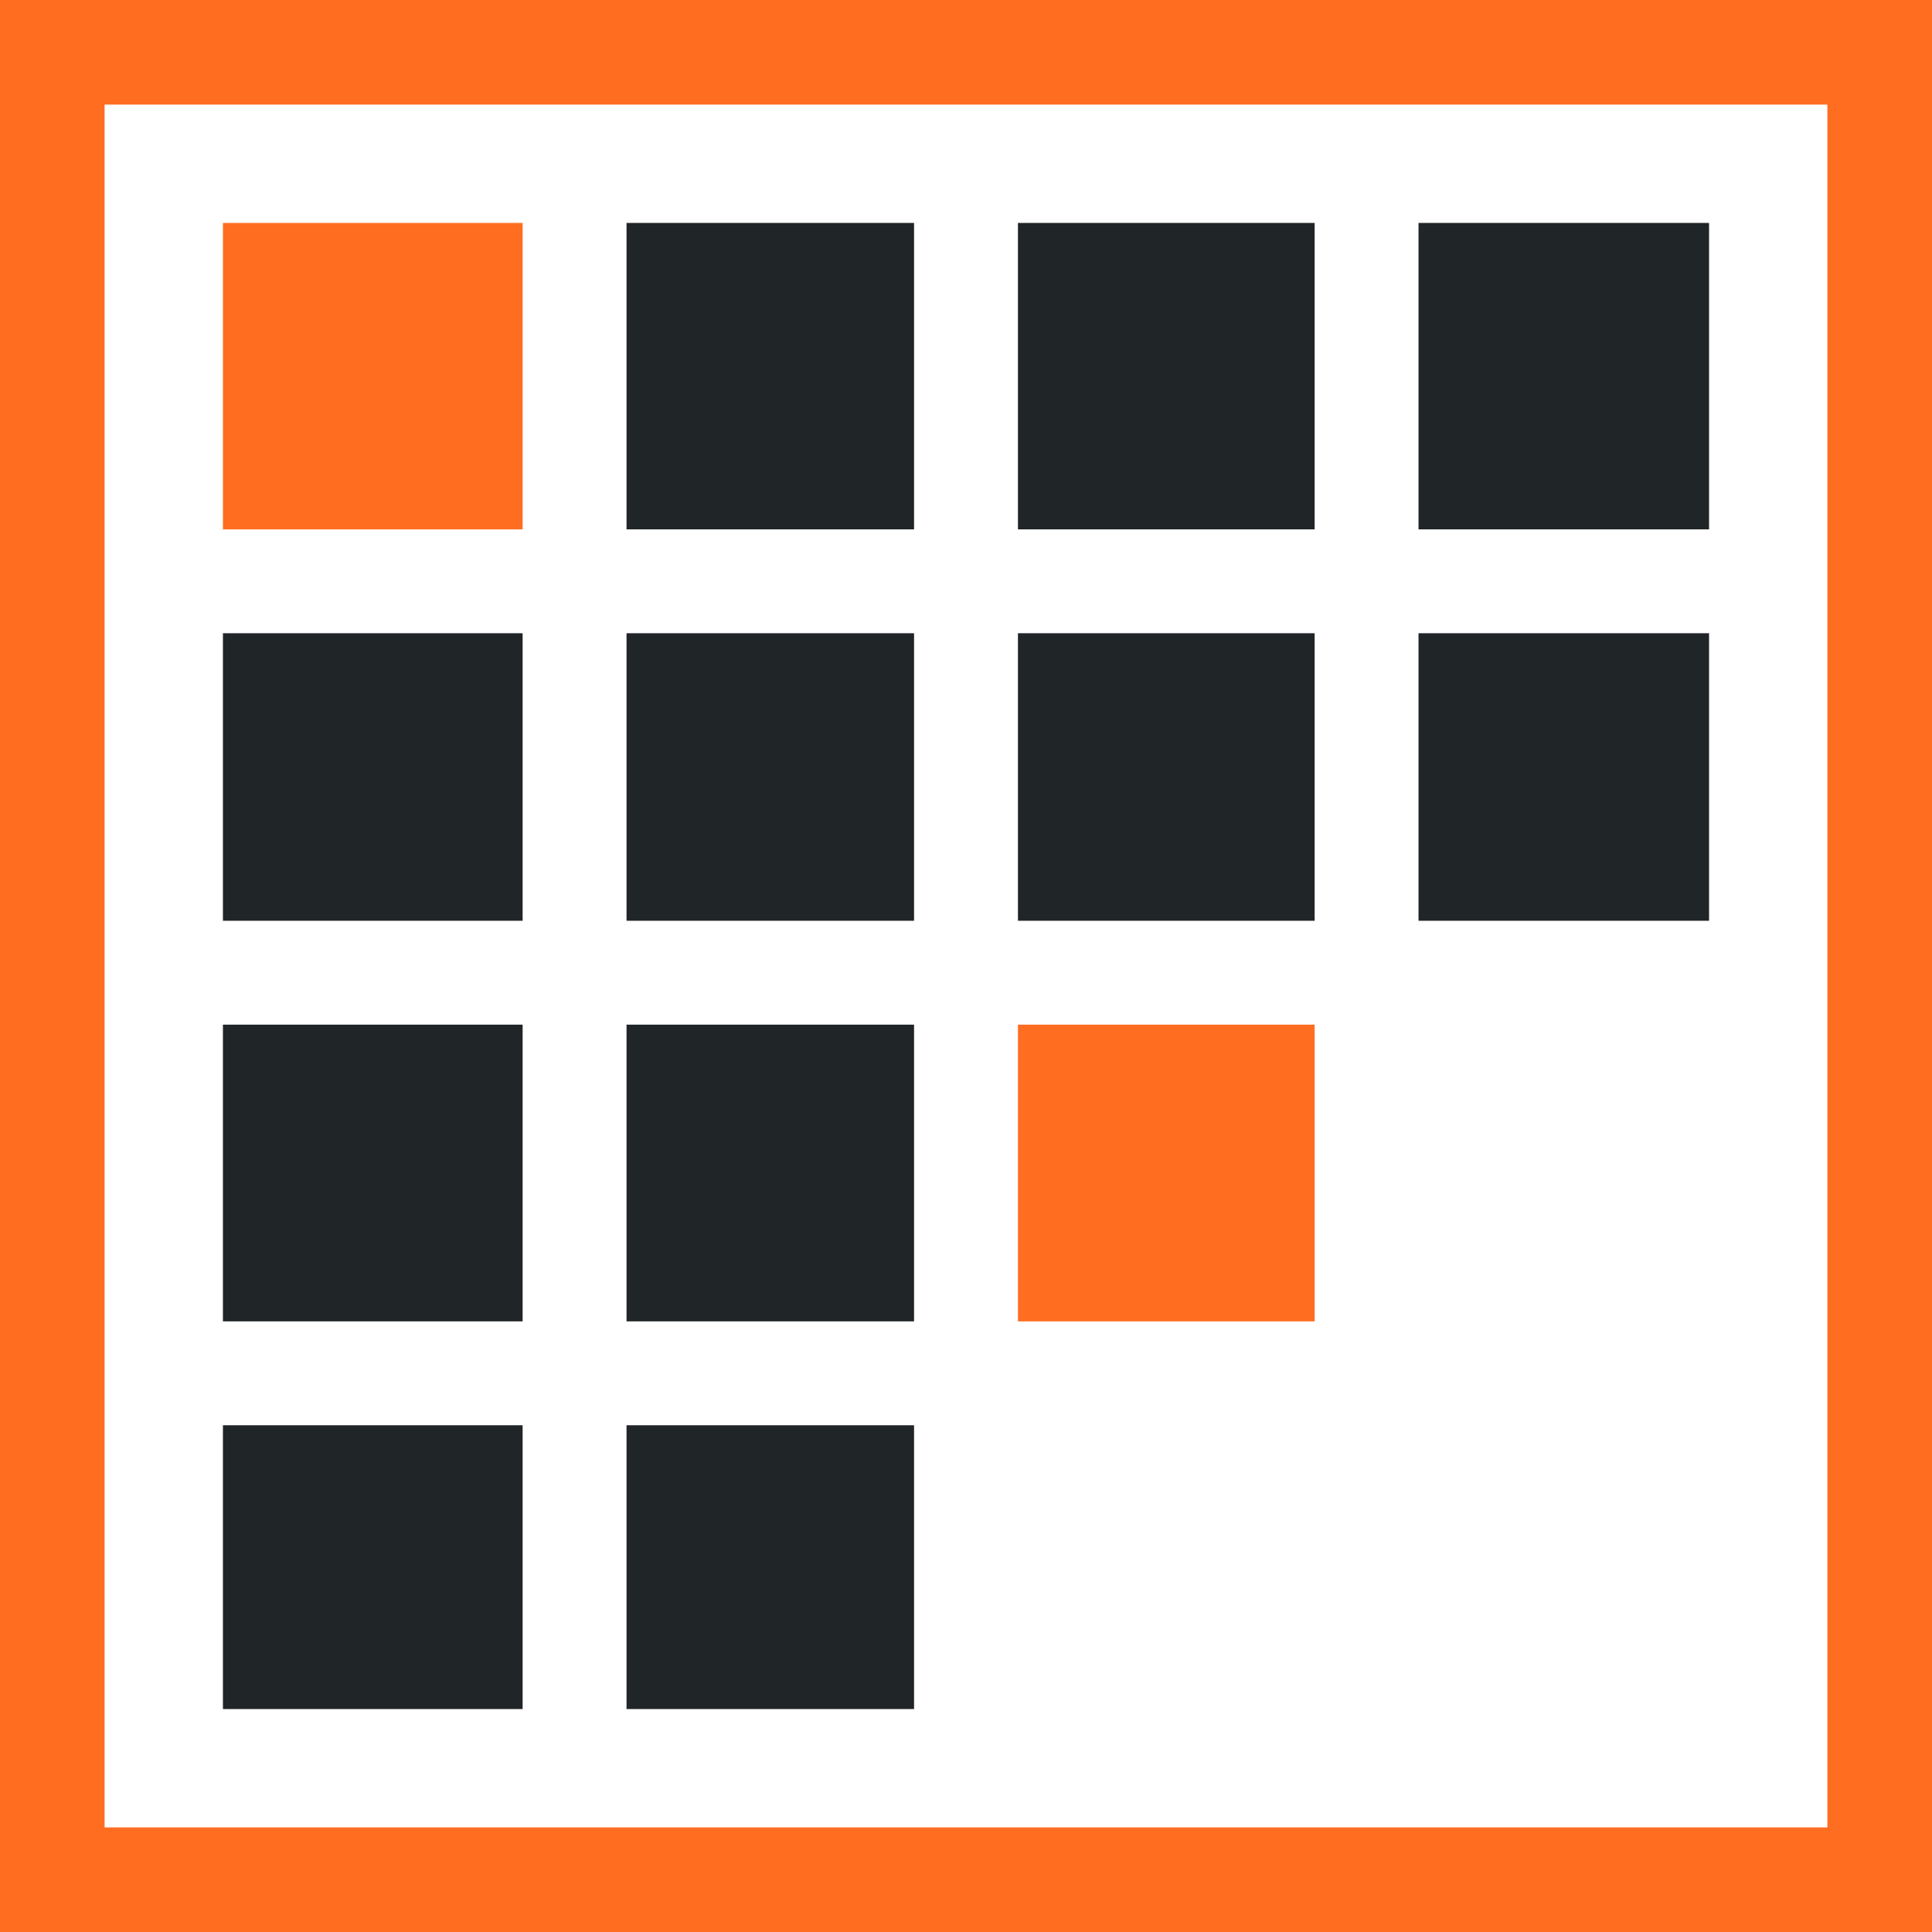
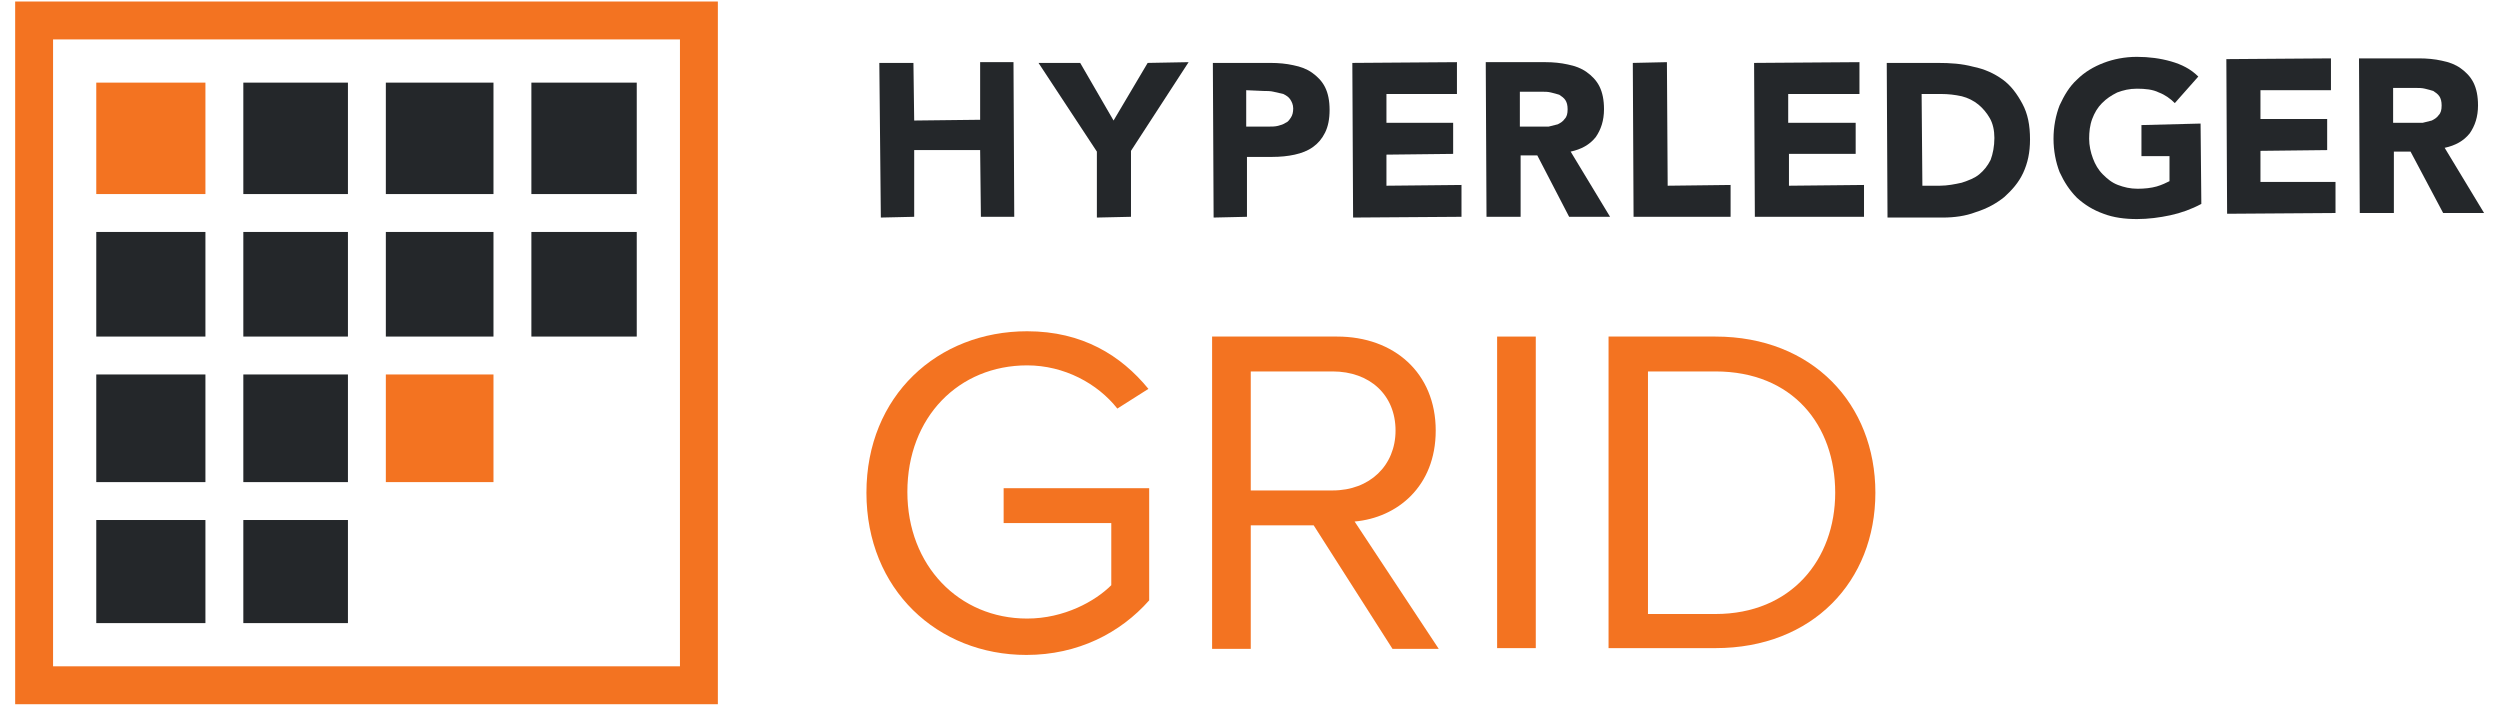
- <svg xmlns="http://www.w3.org/2000/svg" viewBox="0 309.231 174.063 174.064">
-   <defs>
-     <clipPath id="clippath1">
-       <path d="M 0 308.706 L 612 308.706 L 612 483.295 L 0 483.295 Z" style="fill: none; clip-rule: nonzero;" />
-     </clipPath>
-     <clipPath id="clippath3" style="clip-path: url(#clippath2);">
-       <path d="M 0 308.706 L 612 308.706 L 612 483.295 L 0 483.295 Z" style="fill: none; clip-rule: nonzero;" />
-     </clipPath>
-     <clipPath id="clippath2" transform="">
-       <path d="M 0.113 482.769 L 611.395 482.769 L 611.395 308.705 L 0.113 308.705 Z" style="fill: none; clip-rule: nonzero;" />
-     </clipPath>
-   </defs>
+ <svg xmlns="http://www.w3.org/2000/svg" version="1.1" id="Layer_1" x="0px" y="0px" viewBox="0 0 329.8 93.1" style="enable-background:new 0 0 329.8 93.1;" xml:space="preserve">
+   <style type="text/css">
+ 	.st0{fill:#24272A;}
+ 	.st1{fill:#F37321;}
+ </style>
  <g>
-     <path d="M 91.712 329.316 L 118.443 329.316 L 118.443 356.924 L 91.712 356.924 Z" style="fill: rgb(32, 37, 39); fill-opacity: 1; clip-path: url(#clippath1);" />
-     <path d="M 127.801 329.316 L 153.978 329.316 L 153.978 356.924 L 127.801 356.924 Z" style="fill: rgb(32, 37, 39); fill-opacity: 1; clip-path: url(#clippath1);" />
-     <path d="M 20.085 366.282 L 47.086 366.282 L 47.086 392.187 L 20.085 392.187 Z" style="fill: rgb(32, 37, 39); fill-opacity: 1; clip-path: url(#clippath1);" />
-     <path d="M 91.712 366.282 L 118.443 366.282 L 118.443 392.187 L 91.712 392.187 Z" style="fill: rgb(32, 37, 39); fill-opacity: 1; clip-path: url(#clippath1);" />
-     <path d="M 56.447 437.639 L 82.353 437.639 L 82.353 463.209 L 56.447 463.209 Z" style="fill: rgb(32, 37, 39); fill-opacity: 1; clip-path: url(#clippath1);" />
-     <path d="M 56.447 329.316 L 82.353 329.316 L 82.353 356.924 L 56.447 356.924 Z" style="fill: rgb(32, 37, 39); fill-opacity: 1; clip-path: url(#clippath1);" />
-     <path d="M 127.801 366.282 L 153.978 366.282 L 153.978 392.187 L 127.801 392.187 Z" style="fill: rgb(32, 37, 39); fill-opacity: 1; clip-path: url(#clippath1);" />
-     <path d="M 56.447 366.282 L 82.353 366.282 L 82.353 392.187 L 56.447 392.187 Z" style="fill: rgb(32, 37, 39); fill-opacity: 1; clip-path: url(#clippath1);" />
-     <path d="M 56.447 401.547 L 82.353 401.547 L 82.353 428.28 L 56.447 428.28 Z" style="fill: rgb(32, 37, 39); fill-opacity: 1; clip-path: url(#clippath1);" />
-     <path d="M 91.712 401.547 L 118.443 401.547 L 118.443 428.28 L 91.712 428.28 Z" style="fill: rgb(255, 109, 33); fill-opacity: 1; clip-path: url(#clippath1);" />
-     <path d="M 20.085 329.316 L 47.086 329.316 L 47.086 356.924 L 20.085 356.924 Z" style="fill: rgb(255, 109, 33); fill-opacity: 1; clip-path: url(#clippath1);" />
-     <path d="M 20.085 437.639 L 47.086 437.639 L 47.086 463.209 L 20.085 463.209 Z" style="fill: rgb(32, 37, 39); fill-opacity: 1; clip-path: url(#clippath1);" />
-     <path d="M 20.085 401.547 L 47.086 401.547 L 47.086 428.28 L 20.085 428.28 Z" style="fill: rgb(32, 37, 39); fill-opacity: 1; clip-path: url(#clippath3);" />
-     <path d="M 0 483.295 L 174.063 483.295 L 174.063 309.231 L 0 309.231 Z M 9.424 318.655 L 164.639 318.655 L 164.639 473.872 L 9.424 473.872 Z" style="fill: rgb(255, 109, 33); fill-opacity: 1; clip-path: url(#clippath3);" />
+     <g>
+       <polygon class="st0" points="120.6,19.8 129.3,19.8 129.4,28.6 133.8,28.6 133.7,8.2 129.3,8.2 129.3,15.8 120.6,15.9 120.5,8.3     116,8.3 116.2,28.7 120.6,28.6   " />
+       <polygon class="st0" points="144.7,28.7 149.2,28.6 149.2,19.9 156.8,8.2 151.4,8.3 146.9,15.9 142.5,8.3 137,8.3 144.7,20   " />
+       <path class="st0" d="M164.5,28.6l0-7.9l3.3,0c1.1,0,2.1-0.1,3-0.3c0.9-0.2,1.7-0.5,2.4-1c0.7-0.5,1.2-1.1,1.6-1.9    c0.4-0.8,0.6-1.8,0.6-3c0-1.2-0.2-2.2-0.6-3c-0.4-0.8-1-1.4-1.7-1.9c-0.7-0.5-1.5-0.8-2.5-1c-0.9-0.2-1.9-0.3-3-0.3l-7.6,0    l0.1,20.4L164.5,28.6z M166.7,12c0.4,0,0.9,0,1.3,0.1s0.9,0.2,1.3,0.3c0.4,0.2,0.7,0.4,0.9,0.7c0.2,0.3,0.4,0.7,0.4,1.2    c0,0.5-0.1,0.9-0.3,1.2c-0.2,0.3-0.4,0.6-0.7,0.7c-0.3,0.2-0.6,0.3-1,0.4c-0.4,0.1-0.8,0.1-1.2,0.1l-3,0l0-4.8L166.7,12z" />
+       <polygon class="st0" points="192.8,28.6 192.8,24.4 182.9,24.5 182.9,20.4 191.7,20.3 191.7,16.2 182.9,16.2 182.9,12.4     192.2,12.4 192.2,8.2 178.4,8.3 178.5,28.7   " />
+       <path class="st0" d="M207,28.6l5.4,0l-5.2-8.6c1.4-0.3,2.5-0.9,3.3-1.9c0.7-1,1.1-2.2,1.1-3.7c0-1.2-0.2-2.2-0.6-3    c-0.4-0.8-1-1.4-1.7-1.9c-0.7-0.5-1.5-0.8-2.5-1c-0.9-0.2-1.9-0.3-2.9-0.3l-7.9,0l0.1,20.4l4.5,0l0-8.1l2.2,0L207,28.6z     M200.5,16.7l0-4.6l2.9,0c0.4,0,0.8,0,1.2,0.1s0.8,0.2,1.1,0.3c0.3,0.2,0.6,0.4,0.8,0.7c0.2,0.3,0.3,0.7,0.3,1.2    c0,0.6-0.1,1-0.4,1.3c-0.2,0.3-0.5,0.5-0.9,0.7c-0.4,0.1-0.8,0.2-1.2,0.3c-0.4,0-0.9,0-1.3,0L200.5,16.7z" />
+       <polygon class="st0" points="228.3,28.6 228.3,24.4 220,24.5 219.9,8.2 215.4,8.3 215.5,28.6   " />
+       <polygon class="st0" points="245.9,28.6 245.9,24.4 236,24.5 236,20.3 244.8,20.3 244.8,16.2 235.9,16.2 235.9,12.4 245.3,12.4     245.3,8.2 231.4,8.3 231.5,28.6   " />
+       <path class="st0" d="M264.4,26c1-0.9,1.9-1.9,2.5-3.2c0.6-1.3,0.9-2.7,0.9-4.4c0-1.9-0.3-3.4-1-4.7s-1.5-2.4-2.6-3.2    c-1.1-0.8-2.4-1.4-3.9-1.7c-1.5-0.4-3-0.5-4.7-0.5l-6.7,0l0.1,20.4l7.3,0c1.5,0,3-0.2,4.3-0.7C262.2,27.5,263.4,26.8,264.4,26z     M255.9,24.5l-2.3,0l-0.1-12.1l2.6,0c0.9,0,1.8,0.1,2.7,0.3c0.8,0.2,1.6,0.6,2.2,1.1c0.6,0.5,1.1,1.1,1.5,1.8s0.6,1.6,0.6,2.6    c0,1.1-0.2,2.1-0.5,2.9c-0.4,0.8-0.9,1.4-1.5,1.9c-0.6,0.5-1.4,0.8-2.3,1.1C257.9,24.3,256.9,24.5,255.9,24.5z" />
+       <path class="st0" d="M282.5,16.5l0,4.1l3.7,0l0,3.3c-0.4,0.2-1,0.5-1.7,0.7c-0.7,0.2-1.6,0.3-2.5,0.3c-1,0-1.8-0.2-2.6-0.5    c-0.8-0.3-1.4-0.8-2-1.4c-0.6-0.6-1-1.3-1.3-2.1c-0.3-0.8-0.5-1.7-0.5-2.6c0-0.9,0.1-1.8,0.4-2.6c0.3-0.8,0.7-1.5,1.3-2.1    c0.6-0.6,1.2-1,2-1.4c0.8-0.3,1.6-0.5,2.6-0.5c1.1,0,2.1,0.1,2.9,0.5c0.8,0.3,1.5,0.8,2.1,1.4l3.1-3.5c-1-1-2.2-1.6-3.6-2    c-1.4-0.4-2.9-0.6-4.5-0.6c-1.6,0-3.1,0.3-4.4,0.8c-1.3,0.5-2.5,1.2-3.5,2.2c-1,0.9-1.7,2.1-2.3,3.4c-0.5,1.3-0.8,2.8-0.8,4.4    c0,1.6,0.3,3.1,0.8,4.4c0.6,1.3,1.3,2.4,2.3,3.4c1,0.9,2.1,1.6,3.5,2.1c1.3,0.5,2.8,0.7,4.4,0.7c1.5,0,3-0.2,4.4-0.5    c1.4-0.3,2.8-0.8,4.1-1.5l-0.1-10.6L282.5,16.5z" />
+       <polygon class="st0" points="308.1,28.1 308.1,24 298.2,24 298.2,19.9 307,19.8 307,15.7 298.2,15.7 298.2,11.9 307.5,11.9     307.5,7.7 293.7,7.8 293.8,28.2   " />
+       <path class="st0" d="M315.8,28.1l0-8.1l2.2,0l4.3,8.1l5.4,0l-5.2-8.6c1.4-0.3,2.5-0.9,3.3-1.9c0.7-1,1.1-2.2,1.1-3.7    c0-1.2-0.2-2.2-0.6-3c-0.4-0.8-1-1.4-1.7-1.9c-0.7-0.5-1.5-0.8-2.5-1c-0.9-0.2-1.9-0.3-3-0.3l-7.9,0l0.1,20.4L315.8,28.1z     M318.7,11.6c0.4,0,0.8,0,1.2,0.1s0.8,0.2,1.1,0.3c0.3,0.2,0.6,0.4,0.8,0.7s0.3,0.7,0.3,1.2c0,0.6-0.1,1-0.4,1.3    c-0.2,0.3-0.5,0.5-0.9,0.7c-0.4,0.1-0.8,0.2-1.2,0.3c-0.4,0-0.9,0-1.3,0l-2.6,0l0-4.6L318.7,11.6z" />
+     </g>
+     <g>
+       <path class="st1" d="M114.3,65c0-12.8,9.4-21.3,21.2-21.3c7.3,0,12.4,3.2,16,7.6l-4.1,2.6c-2.6-3.3-7-5.7-11.9-5.7    c-9,0-15.8,6.8-15.8,16.7c0,9.7,6.8,16.7,15.8,16.7c4.9,0,9-2.3,11.1-4.4V69h-14.2v-4.6h19.2v14.8c-3.8,4.3-9.4,7.2-16.2,7.2    C123.7,86.4,114.3,77.8,114.3,65z" />
+       <path class="st1" d="M183.7,85.6l-10.4-16.3H165v16.3h-5.1V44.4h16.5c7.5,0,13,4.8,13,12.4c0,7.4-5.1,11.5-10.7,12l11.1,16.8    H183.7z M184.1,56.8c0-4.7-3.4-7.8-8.3-7.8H165v15.7h10.8C180.7,64.7,184.1,61.4,184.1,56.8z" />
+       <path class="st1" d="M197.5,85.6V44.4h5.1v41.1H197.5z" />
+       <path class="st1" d="M212.2,85.6V44.4h14.1c12.8,0,21.1,8.9,21.1,20.6c0,11.7-8.3,20.5-21.1,20.5H212.2z M242.1,65    c0-8.9-5.6-16-15.8-16h-8.9v32h8.9C236.3,81,242.1,73.8,242.1,65z" />
+     </g>
+     <g>
+       <rect x="50.9" y="10.9" class="st0" width="14.2" height="14.7" />
+       <rect x="70.1" y="10.9" class="st0" width="13.9" height="14.7" />
+       <rect x="12.7" y="30.6" class="st0" width="14.4" height="13.8" />
+       <rect x="50.9" y="30.6" class="st0" width="14.2" height="13.8" />
+       <rect x="32.1" y="68.6" class="st0" width="13.8" height="13.6" />
+       <rect x="32.1" y="10.9" class="st0" width="13.8" height="14.7" />
+       <rect x="70.1" y="30.6" class="st0" width="13.9" height="13.8" />
+       <rect x="32.1" y="30.6" class="st0" width="13.8" height="13.8" />
+       <rect x="32.1" y="49.4" class="st0" width="13.8" height="14.2" />
+       <rect x="50.9" y="49.4" class="st1" width="14.2" height="14.2" />
+       <rect x="12.7" y="10.9" class="st1" width="14.4" height="14.7" />
+       <rect x="12.7" y="68.6" class="st0" width="14.4" height="13.6" />
+       <rect x="12.7" y="49.4" class="st0" width="14.4" height="14.2" />
+       <path class="st1" d="M89.7,5.2v82.7H7V5.2H89.7 M94.7,0.2h-5H7H2v5v82.7v5h5h82.7h5v-5V5.2V0.2L94.7,0.2z" />
+     </g>
  </g>
</svg>
